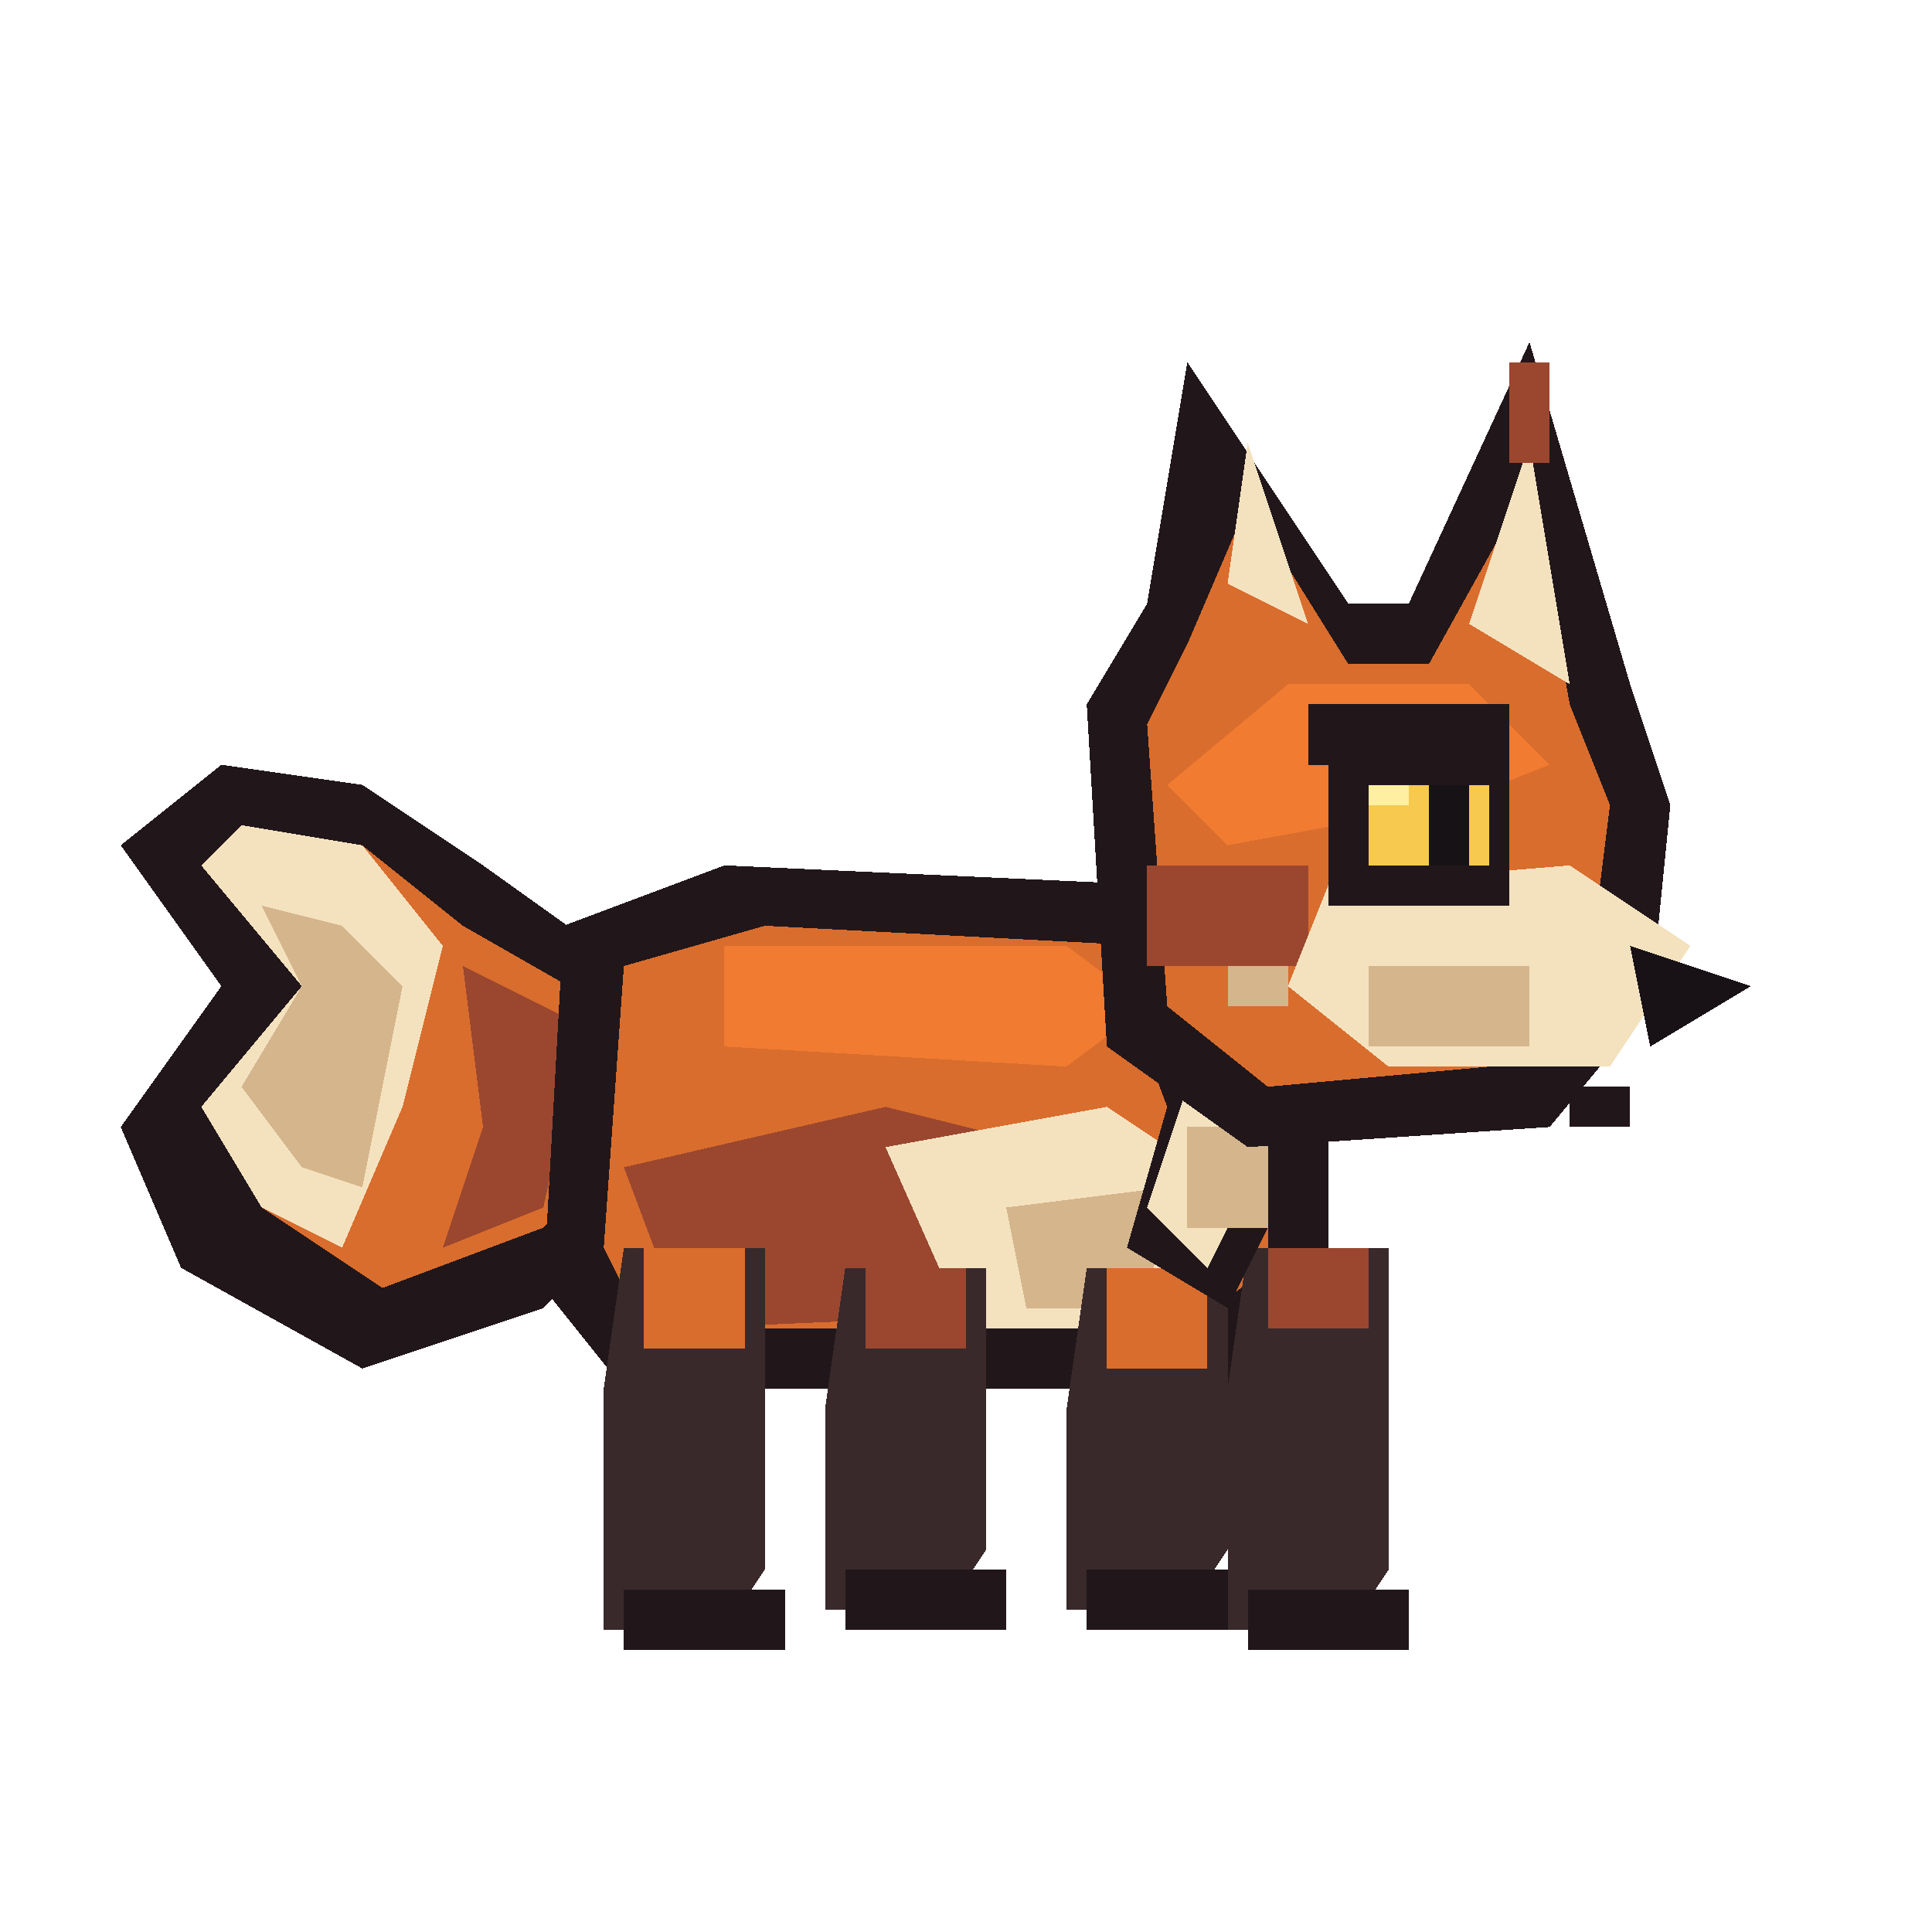
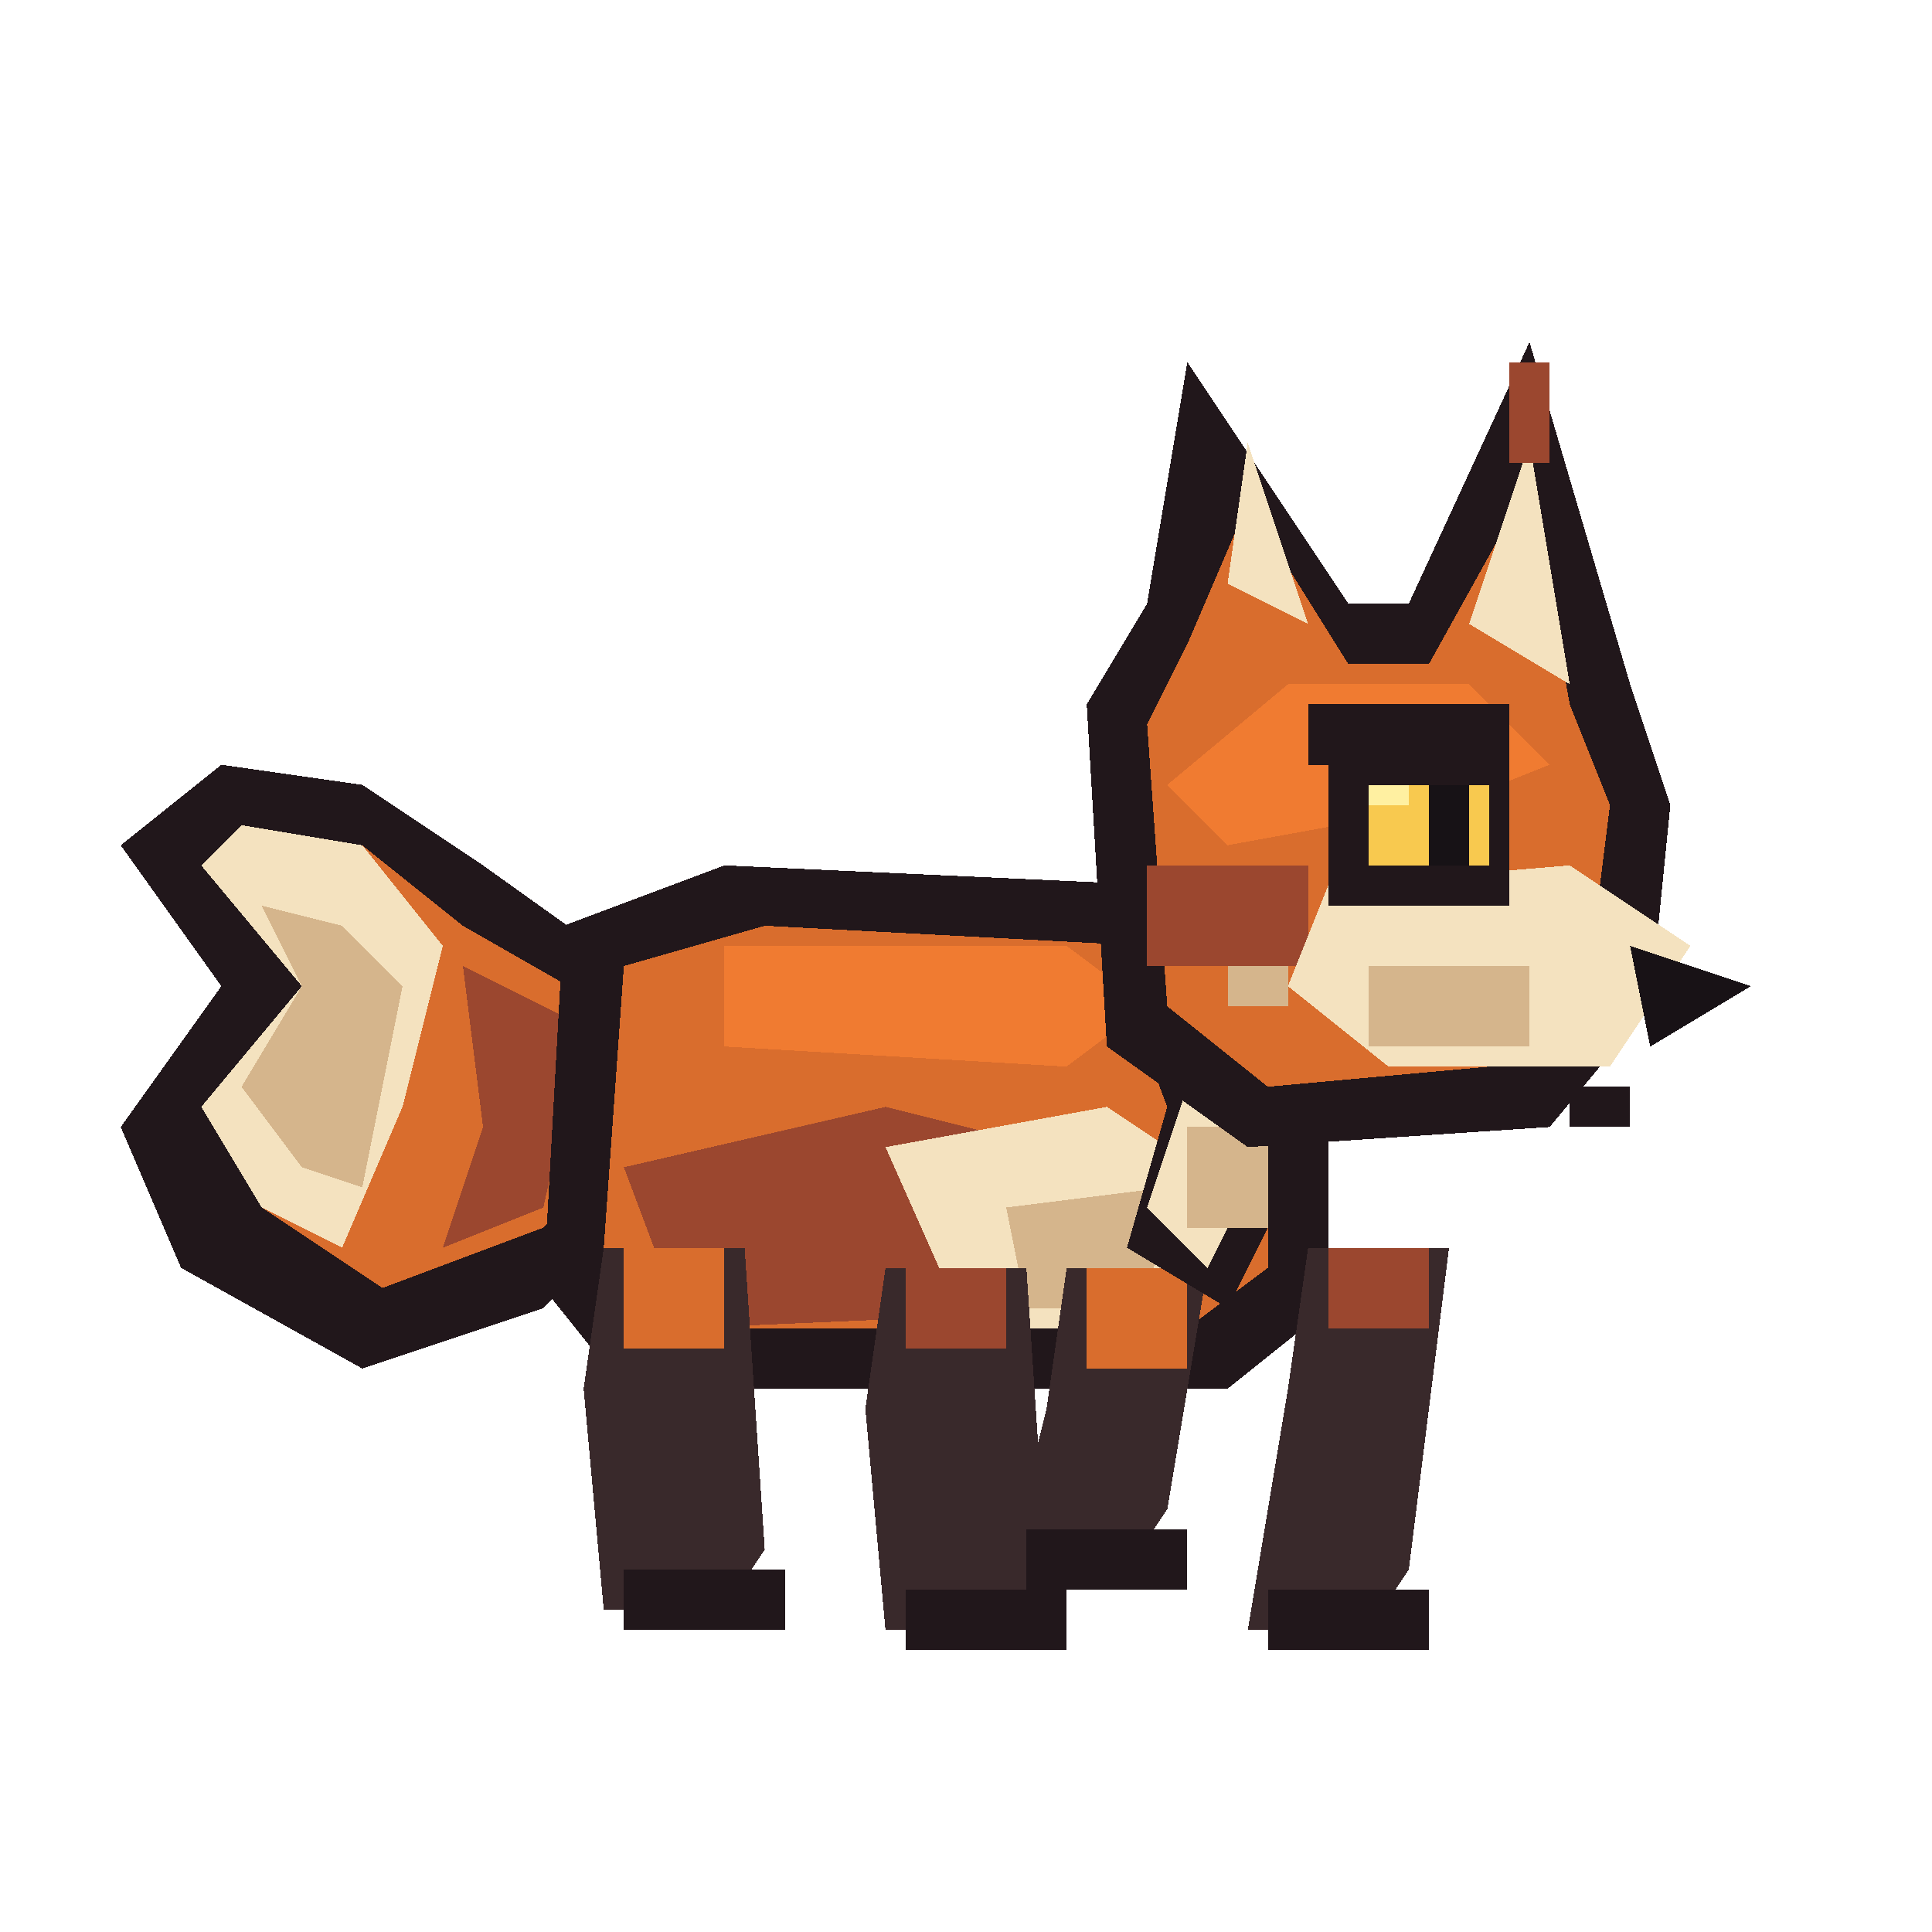
<svg xmlns="http://www.w3.org/2000/svg" width="96" height="96" viewBox="0 0 96 96" shape-rendering="crispEdges">
  <rect width="96" height="96" fill="none" />
  <polygon points="31,48 24,43 18,39 11,38 6,42 11,49 6,56 9,63 18,68 27,65 35,57" fill="#21171b" />
  <polygon points="30,50 23,46 18,42 12,41 10,43 15,49 10,55 13,60 19,64 27,61 32,56" fill="#d96d2d" />
  <polygon points="18,42 12,41 10,43 15,49 10,55 13,60 17,62 20,55 22,47" fill="#f4e2bf" />
  <polygon points="17,46 13,45 15,49 12,54 15,58 18,59 19,54 20,49" fill="#d5b58c" />
  <polygon points="23,48 29,51 27,60 22,62 24,56" fill="#9b472f" />
  <polygon points="28,46 36,43 58,44 66,49 66,65 61,69 31,69 27,64" fill="#21171b" />
  <polygon points="31,48 38,46 57,47 63,51 63,63 59,66 32,66 30,62" fill="#d96d2d" />
  <polygon points="36,47 53,47 57,50 53,53 36,52" fill="#f07b31" />
  <polygon points="31,58 44,55 56,58 57,65 34,66" fill="#9b472f" />
  <polygon points="44,57 55,55 61,59 58,66 48,66" fill="#f4e2bf" />
  <polygon points="50,60 58,59 57,65 51,65" fill="#d5b58c" />
-   <polygon points="31,62 38,62 38,78 36,81 30,81 30,69" fill="#39292b" />
-   <rect x="32" y="62" width="5" height="5" fill="#d96d2d" />
-   <rect x="31" y="79" width="8" height="3" fill="#21171b" />
-   <polygon points="42,63 49,63 49,77 47,80 41,80 41,70" fill="#39292b" />
-   <rect x="43" y="63" width="5" height="4" fill="#9b472f" />
-   <rect x="42" y="78" width="8" height="3" fill="#21171b" />
-   <polygon points="54,63 61,63 61,77 59,80 53,80 53,70" fill="#39292b" />
-   <rect x="55" y="63" width="5" height="5" fill="#d96d2d" />
-   <rect x="54" y="78" width="8" height="3" fill="#21171b" />
-   <polygon points="62,62 69,62 69,78 67,81 61,81 61,69" fill="#39292b" />
-   <rect x="63" y="62" width="5" height="4" fill="#9b472f" />
-   <rect x="62" y="79" width="8" height="3" fill="#21171b" />
+   <polygon points="30,62 37,62 38,77 36,80 30,80 29,69" fill="#39292b" />
+   <rect x="31" y="62" width="5" height="5" fill="#d96d2d" />
+   <rect x="31" y="78" width="8" height="3" fill="#21171b" />
+   <polygon points="44,63 51,63 52,78 50,81 44,81 43,70" fill="#39292b" />
+   <rect x="45" y="63" width="5" height="4" fill="#9b472f" />
+   <rect x="45" y="79" width="8" height="3" fill="#21171b" />
+   <polygon points="53,63 60,63 58,75 56,78 50,78 52,70" fill="#39292b" />
+   <rect x="54" y="63" width="5" height="5" fill="#d96d2d" />
+   <rect x="51" y="76" width="8" height="3" fill="#21171b" />
+   <polygon points="65,62 72,62 70,78 68,81 62,81 64,69" fill="#39292b" />
+   <rect x="66" y="62" width="5" height="4" fill="#9b472f" />
+   <rect x="63" y="79" width="8" height="3" fill="#21171b" />
  <polygon points="55,47 65,48 65,57 61,65 56,62 58,55" fill="#21171b" />
  <polygon points="57,49 63,50 63,57 60,63 57,60 59,54" fill="#f4e2bf" />
  <rect x="59" y="56" width="4" height="5" fill="#d5b58c" />
  <polygon points="54,35 57,30 59,18 67,30 70,30 76,17 81,34 83,40 82,50 77,56 62,57 55,52" fill="#21171b" />
  <polygon points="57,36 59,32 62,25 67,33 71,33 76,24 78,35 80,40 79,48 74,53 63,54 58,50" fill="#d96d2d" />
  <polygon points="61,29 62,22 65,31" fill="#f4e2bf" />
  <polygon points="73,31 76,22 78,34" fill="#f4e2bf" />
  <polygon points="58,39 64,34 73,34 77,38 72,40 61,42" fill="#f07b31" />
  <rect x="57" y="43" width="8" height="5" fill="#9b472f" />
  <polygon points="66,44 78,43 84,47 80,53 69,53 64,49" fill="#f4e2bf" />
  <rect x="68" y="48" width="8" height="4" fill="#d5b58c" />
  <polygon points="81,47 87,49 82,52" fill="#181216" />
  <rect x="65" y="35" width="10" height="3" fill="#21171b" />
  <rect x="66" y="38" width="9" height="7" fill="#21171b" />
  <rect x="68" y="39" width="6" height="4" fill="#f8c94f" />
  <rect x="71" y="39" width="2" height="4" fill="#171216" />
  <rect x="68" y="39" width="2" height="1" fill="#fff0a1" />
  <rect x="61" y="48" width="3" height="2" fill="#d5b58c" />
  <rect x="78" y="54" width="3" height="2" fill="#21171b" />
  <rect x="75" y="18" width="2" height="5" fill="#9b472f" />
</svg>
